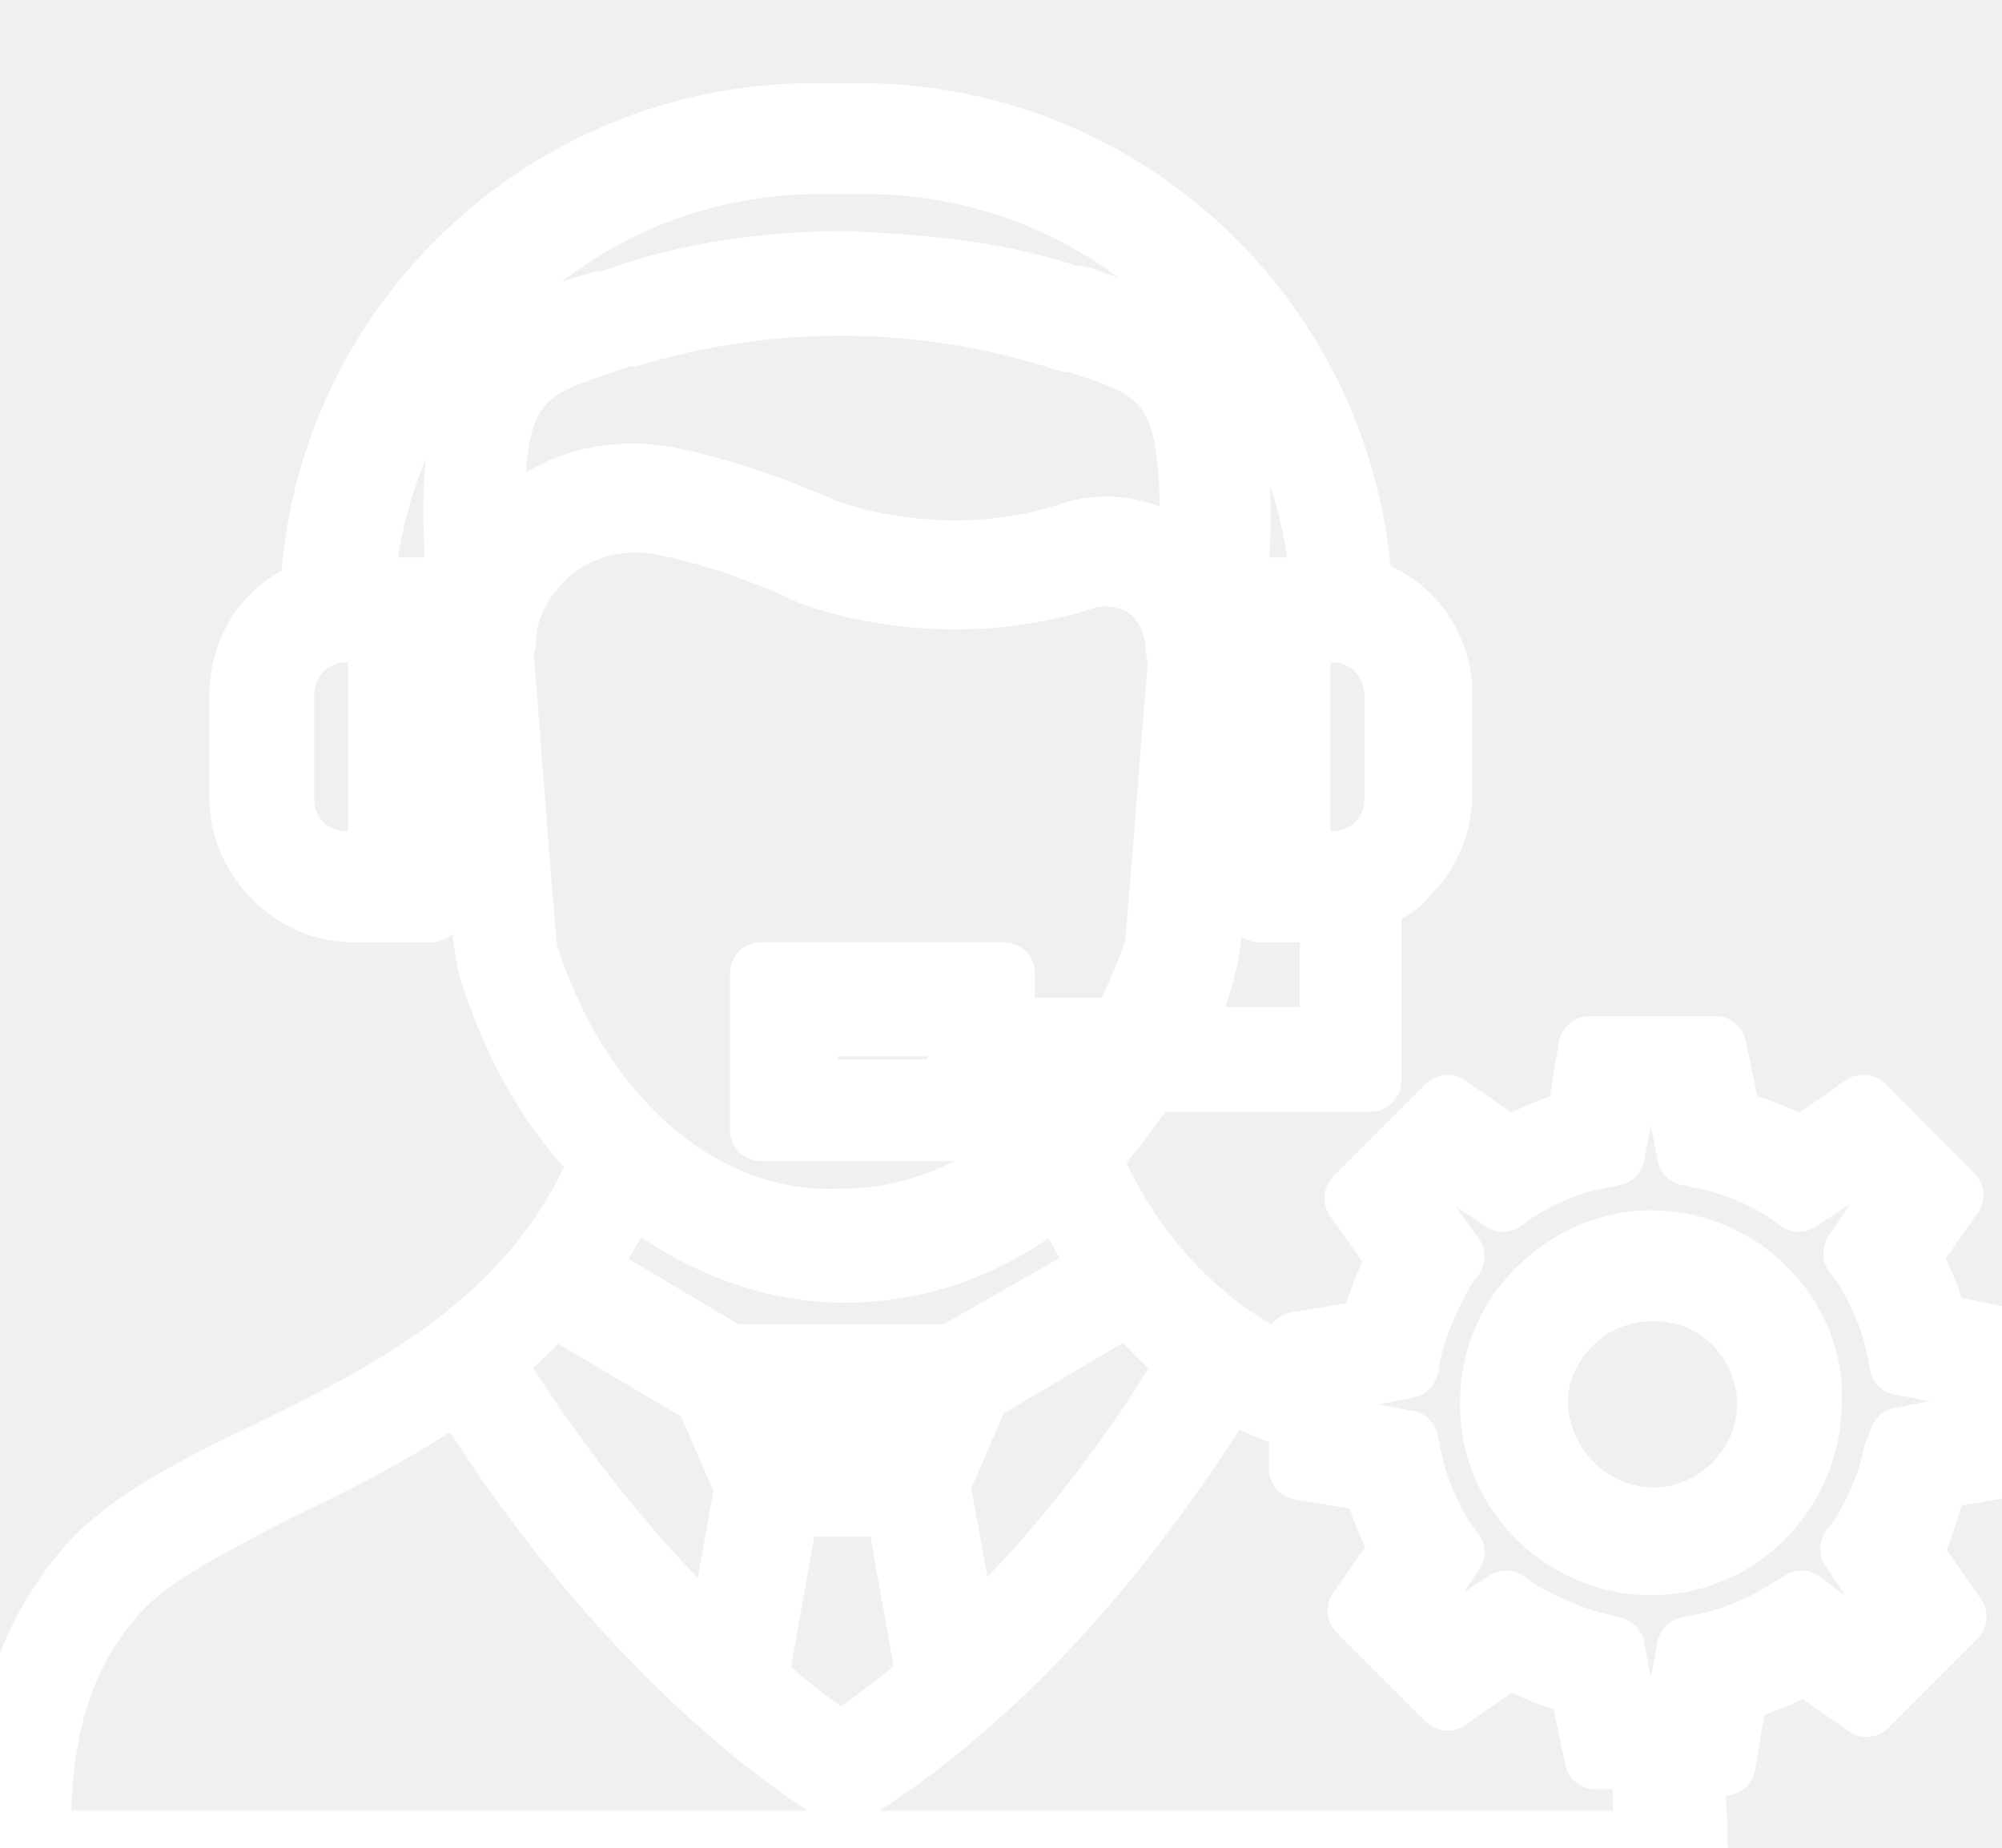
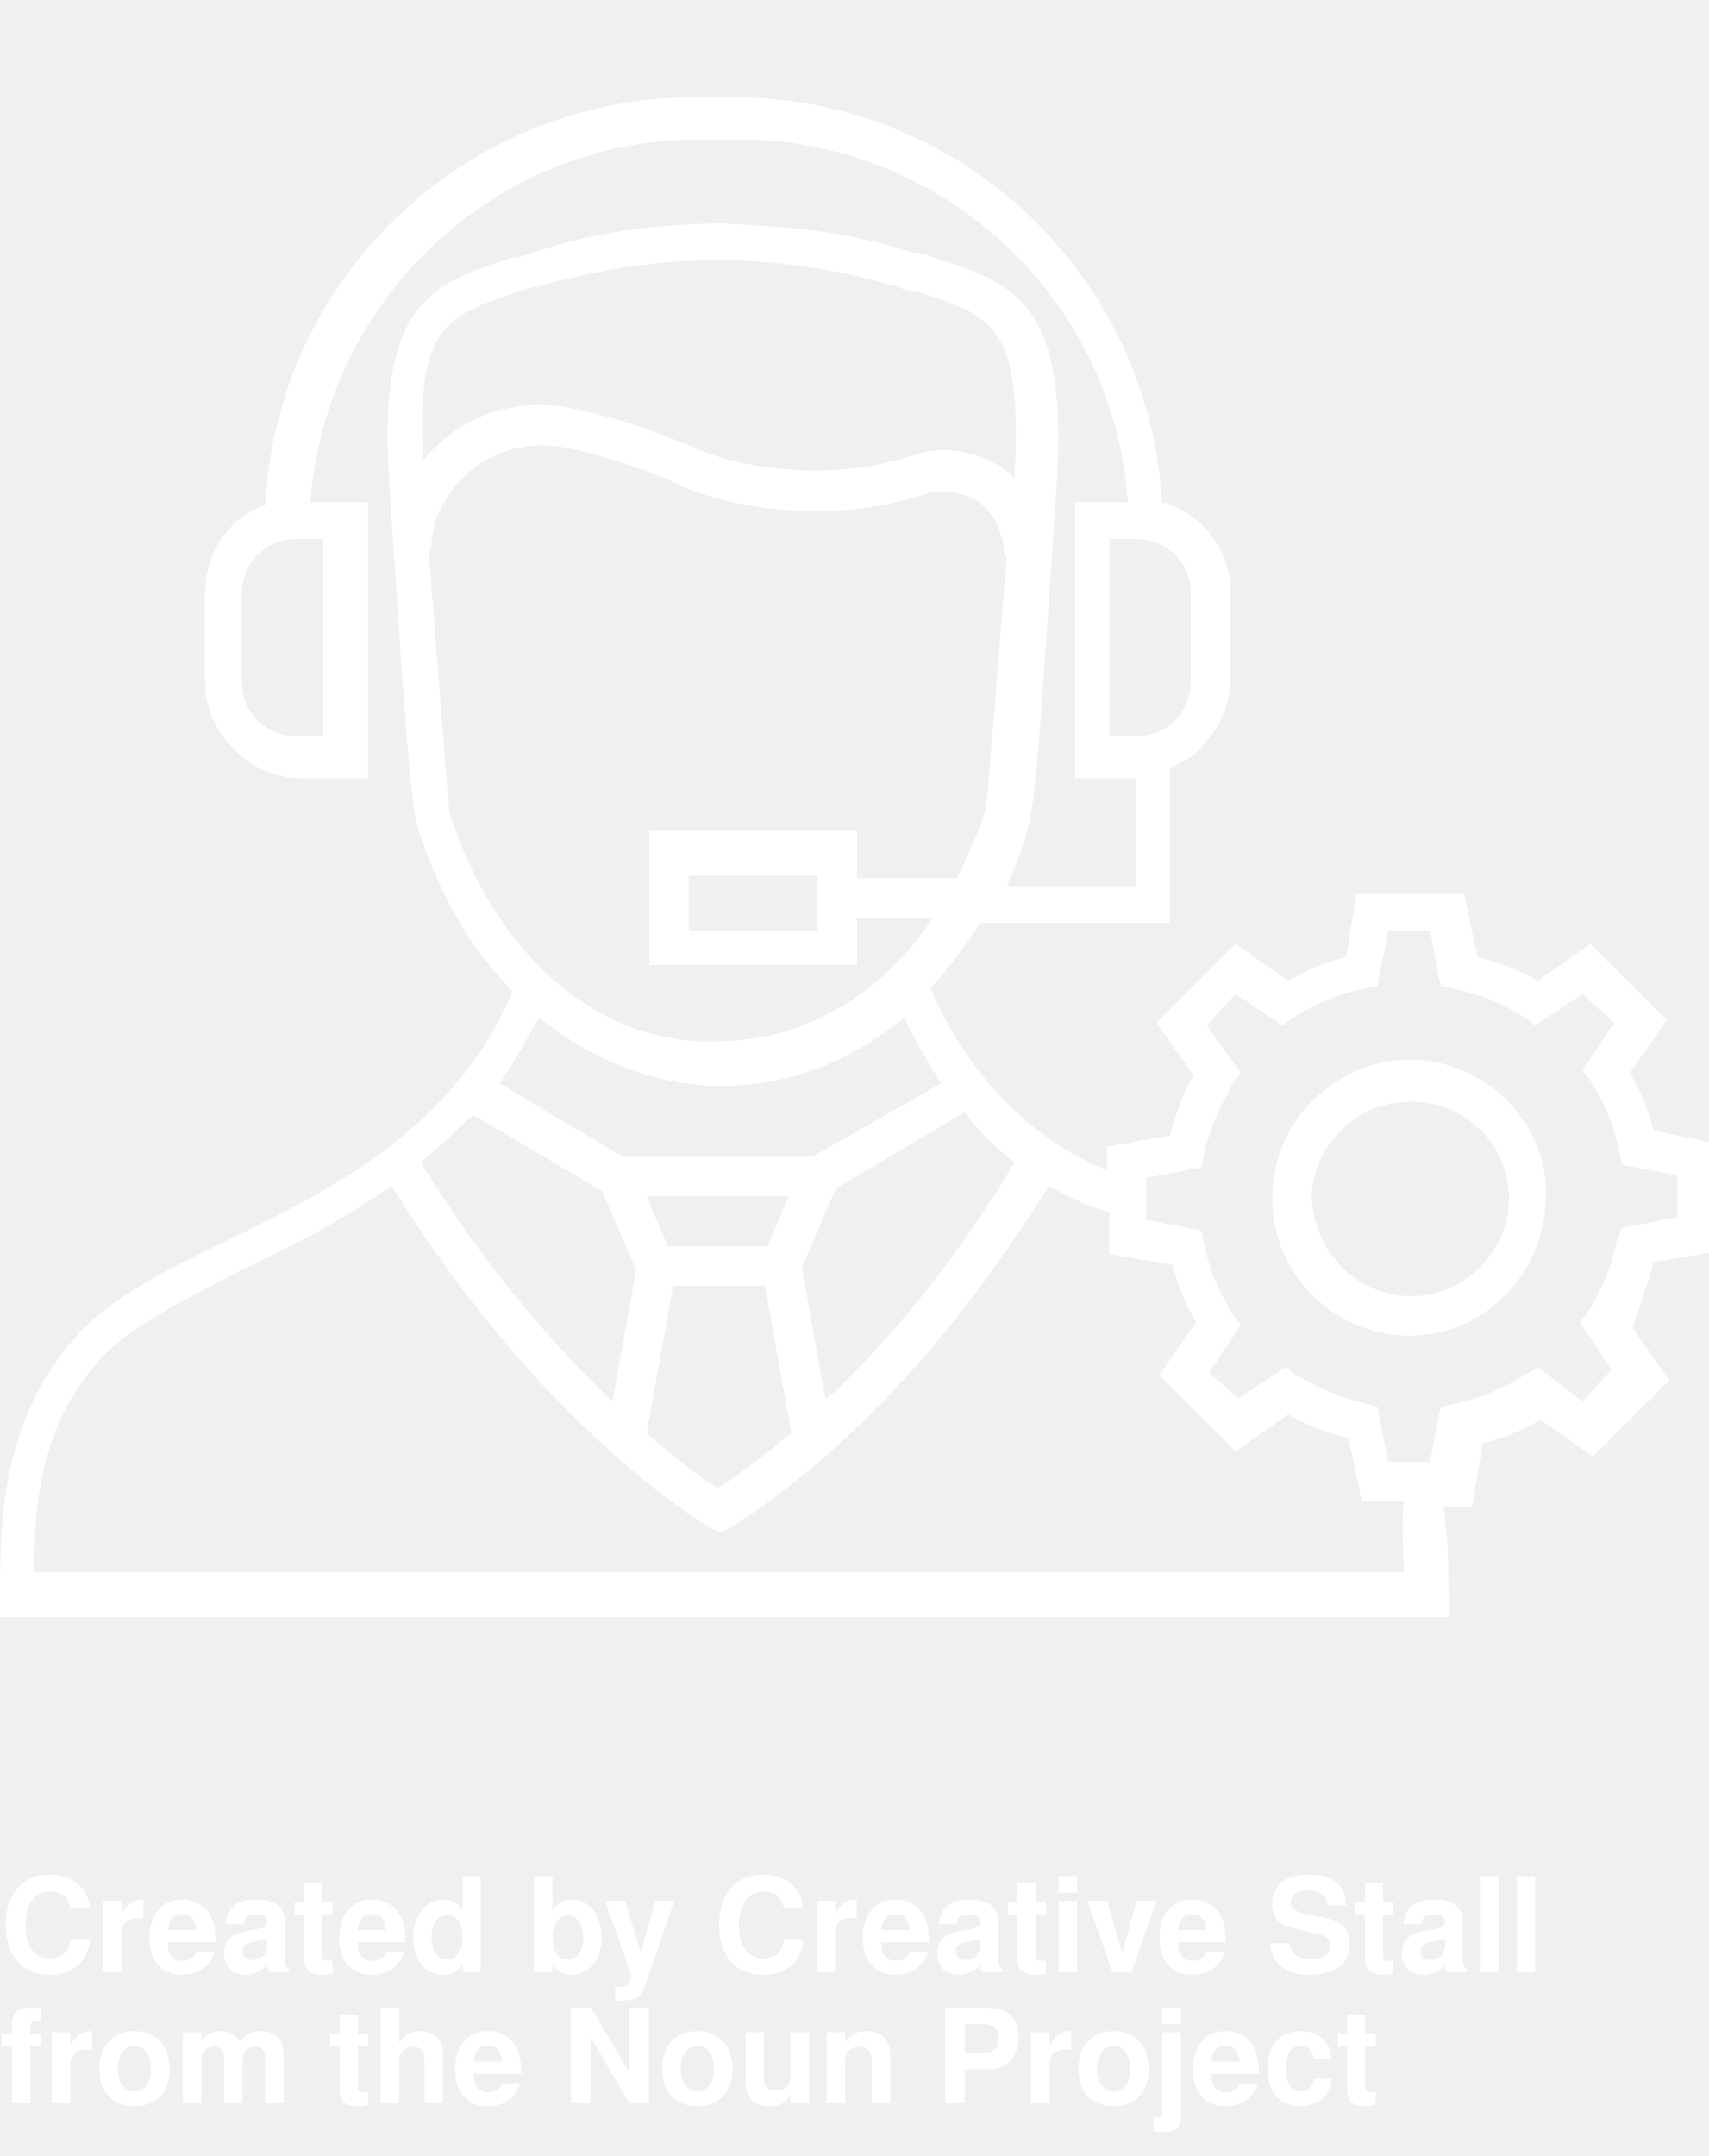
- <svg xmlns="http://www.w3.org/2000/svg" viewBox="0 0 65 60" fill="#ffffff" stroke="#ffffff" stroke-width="2.0" stroke-linecap="round" stroke-linejoin="round">
-   <g>
+ <svg xmlns="http://www.w3.org/2000/svg" version="1.1" x="0px" y="0px" viewBox="0 0 65 82" xml:space="preserve">
+   <g fill="#ffffff">
    <path d="M62.9,48l2.4-0.4l0-4.1L62.9,43c-0.2-0.8-0.5-1.5-0.9-2.2l1.4-2l-2.9-2.9l-2,1.4c-0.7-0.4-1.5-0.7-2.3-0.9L55.7,34l-4.1,0   l-0.4,2.4c-0.8,0.2-1.5,0.5-2.2,0.9l-2-1.4L44,38.9l1.4,2c-0.4,0.7-0.7,1.5-0.9,2.3l-2.4,0.4l0,0.9c-2.8-1.1-5.3-3.6-6.7-6.9   c0.7-0.8,1.3-1.6,1.9-2.5h7.2v-5.9c0.5-0.2,0.9-0.4,1.2-0.8c0.7-0.7,1.1-1.6,1.1-2.6l0-3.3c0-1.6-1.1-3-2.6-3.4   c-0.5-8.6-7.6-15.4-16.3-15.4h-1.5c-8.7,0-15.9,6.9-16.3,15.5c-1.4,0.5-2.3,1.8-2.3,3.4l0,3.3c0,1,0.4,1.9,1.1,2.6   c0.7,0.7,1.6,1.1,2.6,1.1l2.5,0l0-10.5l-2.2,0c0.6-7.7,7-13.8,14.8-13.8h1.5c7.8,0,14.3,6.1,14.8,13.8l-2,0l0,10.5l2.3,0v4.1h-4.9   c0.3-0.7,0.6-1.4,0.8-2.2l0,0c0.3-1,0.5-4.1,1.1-13.2c0.4-6.6-1.4-7.5-4.7-8.5c-0.2-0.1-0.5-0.2-0.8-0.2c-2.7-0.9-5.4-1-7.2-1.1   c-1.8,0-4.6,0.2-7.2,1.1c-0.3,0.1-0.5,0.2-0.8,0.2c-3.3,1-5.1,1.9-4.7,8.5c0.6,9.1,0.8,12.1,1.1,13.2l0,0c0.8,2.5,2,4.6,3.6,6.2   c-2.2,5.2-6.8,7.5-10.9,9.5c-2.3,1.1-4.2,2.1-5.5,3.4c-3.1,3.3-3.1,7.4-3.1,10.1v0.8h55.1v-0.8c0-1,0-2.2-0.2-3.4l1.1,0l0.4-2.4   c0.8-0.2,1.5-0.5,2.2-0.9l2,1.4l2.9-2.9l-1.4-2C62.4,49.6,62.7,48.8,62.9,48z M12.3,28l-1,0c-0.6,0-1.1-0.2-1.5-0.6   c-0.4-0.4-0.6-0.9-0.6-1.5l0-3.3c0-1.2,0.9-2.1,2.1-2.1l1,0L12.3,28z M42.2,20.5l1,0c1.2,0,2.1,0.9,2.1,2.1l0,3.3   c0,0.6-0.2,1.1-0.6,1.5c-0.4,0.4-0.9,0.6-1.5,0.6l-1,0L42.2,20.5z M38.6,44.2c-1.9,3.2-4.1,6-6.5,8.4c-0.2,0.2-0.4,0.4-0.7,0.6   l-0.9-5l1.3-3l4.9-2.9C37.2,43,37.9,43.7,38.6,44.2z M23.7,44l-4.7-2.8c0.5-0.7,1-1.6,1.5-2.5c2,1.6,4.4,2.6,6.9,2.6   c2.6,0,4.9-0.9,7-2.6c0.4,0.9,0.9,1.7,1.4,2.5L30.9,44H23.7z M25.4,47.4l-0.8-1.9H30l-0.8,1.9H25.4z M25.6,48.9h3.5l1,5.6   c-1.3,1.1-2.3,1.8-2.8,2.1c-0.5-0.3-1.5-1-2.7-2.1L25.6,48.9z M19.7,11.1c0.3-0.1,0.5-0.2,0.8-0.2c2-0.6,4.3-1,6.8-1   c2.5,0,4.8,0.4,6.8,1c0.3,0.1,0.5,0.2,0.8,0.2c2.8,0.9,4,1.2,3.7,6.9c0,0.1,0,0.2,0,0.2c-0.3-0.3-0.6-0.5-1-0.7   c-0.9-0.4-1.9-0.5-2.8-0.2c-4.2,1.4-8-0.1-8-0.1c-1.8-0.8-3.6-1.4-5.2-1.7c-1.7-0.3-3.4,0.1-4.7,1.2c-0.3,0.3-0.6,0.5-0.8,0.8   C15.8,12.4,17,12,19.7,11.1z M17.1,30.9c-0.1-0.8-0.5-6.3-0.8-10l0.1,0c0-1.2,0.6-2.2,1.5-3c1-0.8,2.2-1.1,3.5-0.9   c1.5,0.3,3.1,0.8,4.8,1.6c0.2,0.1,4.3,1.7,9,0.2c0.5-0.2,1.2-0.1,1.7,0.1c0.5,0.2,0.9,0.7,1.1,1.2c0.1,0.3,0.2,0.6,0.2,1l0.1,0   c-0.3,3.6-0.7,9-0.8,9.7l0,0c-0.3,0.9-0.7,1.8-1.1,2.6h-3.8v-1.8h-7.9v5.1h7.9v-1.8h2.9c-2,3-5,4.7-8.2,4.7   C22.8,39.8,18.8,36.3,17.1,30.9L17.1,30.9z M31.1,33.3v2.1h-4.9v-2.1H31.1z M18,42.4l4.9,2.9l1.3,3l-0.9,5c-2.1-2-4.8-5-7.3-9.1   C16.7,43.7,17.3,43,18,42.4z M53.4,59.8H1.3c0-2.5,0.2-5.7,2.7-8.3c1.1-1.1,2.9-2,5-3.1c1.9-0.9,3.9-1.9,5.9-3.3   c5.7,9.2,11.8,12.8,12.1,13l0.4,0.2l0.4-0.2c0.1-0.1,2.4-1.4,5.4-4.4c2.5-2.5,4.7-5.4,6.7-8.6c0.7,0.4,1.5,0.8,2.3,1l0,1.6l2.4,0.4   c0.2,0.8,0.5,1.5,0.9,2.2l-1.4,2l2.9,2.9l2-1.4c0.7,0.4,1.5,0.7,2.3,0.9l0.5,2.4l1.6,0C53.3,58.1,53.4,59,53.4,59.8z M61.5,47.2   c-0.2,1-0.6,1.9-1.1,2.7l-0.3,0.4l1.2,1.8l-1.1,1.2L58.5,52L58,52.3c-0.8,0.5-1.7,0.9-2.7,1.1l-0.5,0.1l-0.4,2.1l-1.6,0l-0.4-2.1   L52,53.4c-0.9-0.2-1.8-0.6-2.7-1.1l-0.4-0.3l-1.8,1.2L46,52.2l1.2-1.8L46.9,50c-0.5-0.8-0.9-1.7-1.1-2.7l-0.1-0.5l-2.1-0.4l0-1.6   l2.1-0.4l0.1-0.5c0.2-0.9,0.6-1.8,1.1-2.7l0.3-0.4L45.9,39l1.1-1.2l1.8,1.2l0.4-0.3c0.8-0.5,1.7-0.9,2.7-1.1l0.5-0.1l0.4-2.1l1.6,0   l0.4,2.1l0.5,0.1c1,0.2,1.9,0.6,2.7,1.1l0.4,0.3l1.8-1.2l1.2,1.1l-1.2,1.8l0.3,0.4c0.5,0.8,0.9,1.7,1.1,2.7l0.1,0.5l2.1,0.4l0,1.6   l-2.1,0.4L61.5,47.2z" />
    <path d="M53.6,40.3c-1.4,0-2.7,0.6-3.7,1.6c-1,1-1.5,2.3-1.5,3.7c0,2.9,2.4,5.2,5.2,5.2h0c2.9,0,5.2-2.4,5.2-5.3   C58.9,42.7,56.5,40.3,53.6,40.3z M53.7,49.3l0,0.8L53.7,49.3c-2.1,0-3.7-1.7-3.8-3.7c0-1,0.4-1.9,1.1-2.6c0.7-0.7,1.6-1.1,2.7-1.1   c2.1,0,3.7,1.7,3.7,3.7C57.4,47.6,55.7,49.3,53.7,49.3z" />
  </g>
+   <text x="0" y="75" fill="#ffffff" font-size="5px" font-weight="bold" font-family="'Helvetica Neue', Helvetica, Arial-Unicode, Arial, Sans-serif">Created by Creative Stall</text>
+   <text x="0" y="80" fill="#ffffff" font-size="5px" font-weight="bold" font-family="'Helvetica Neue', Helvetica, Arial-Unicode, Arial, Sans-serif">from the Noun Project</text>
</svg>
